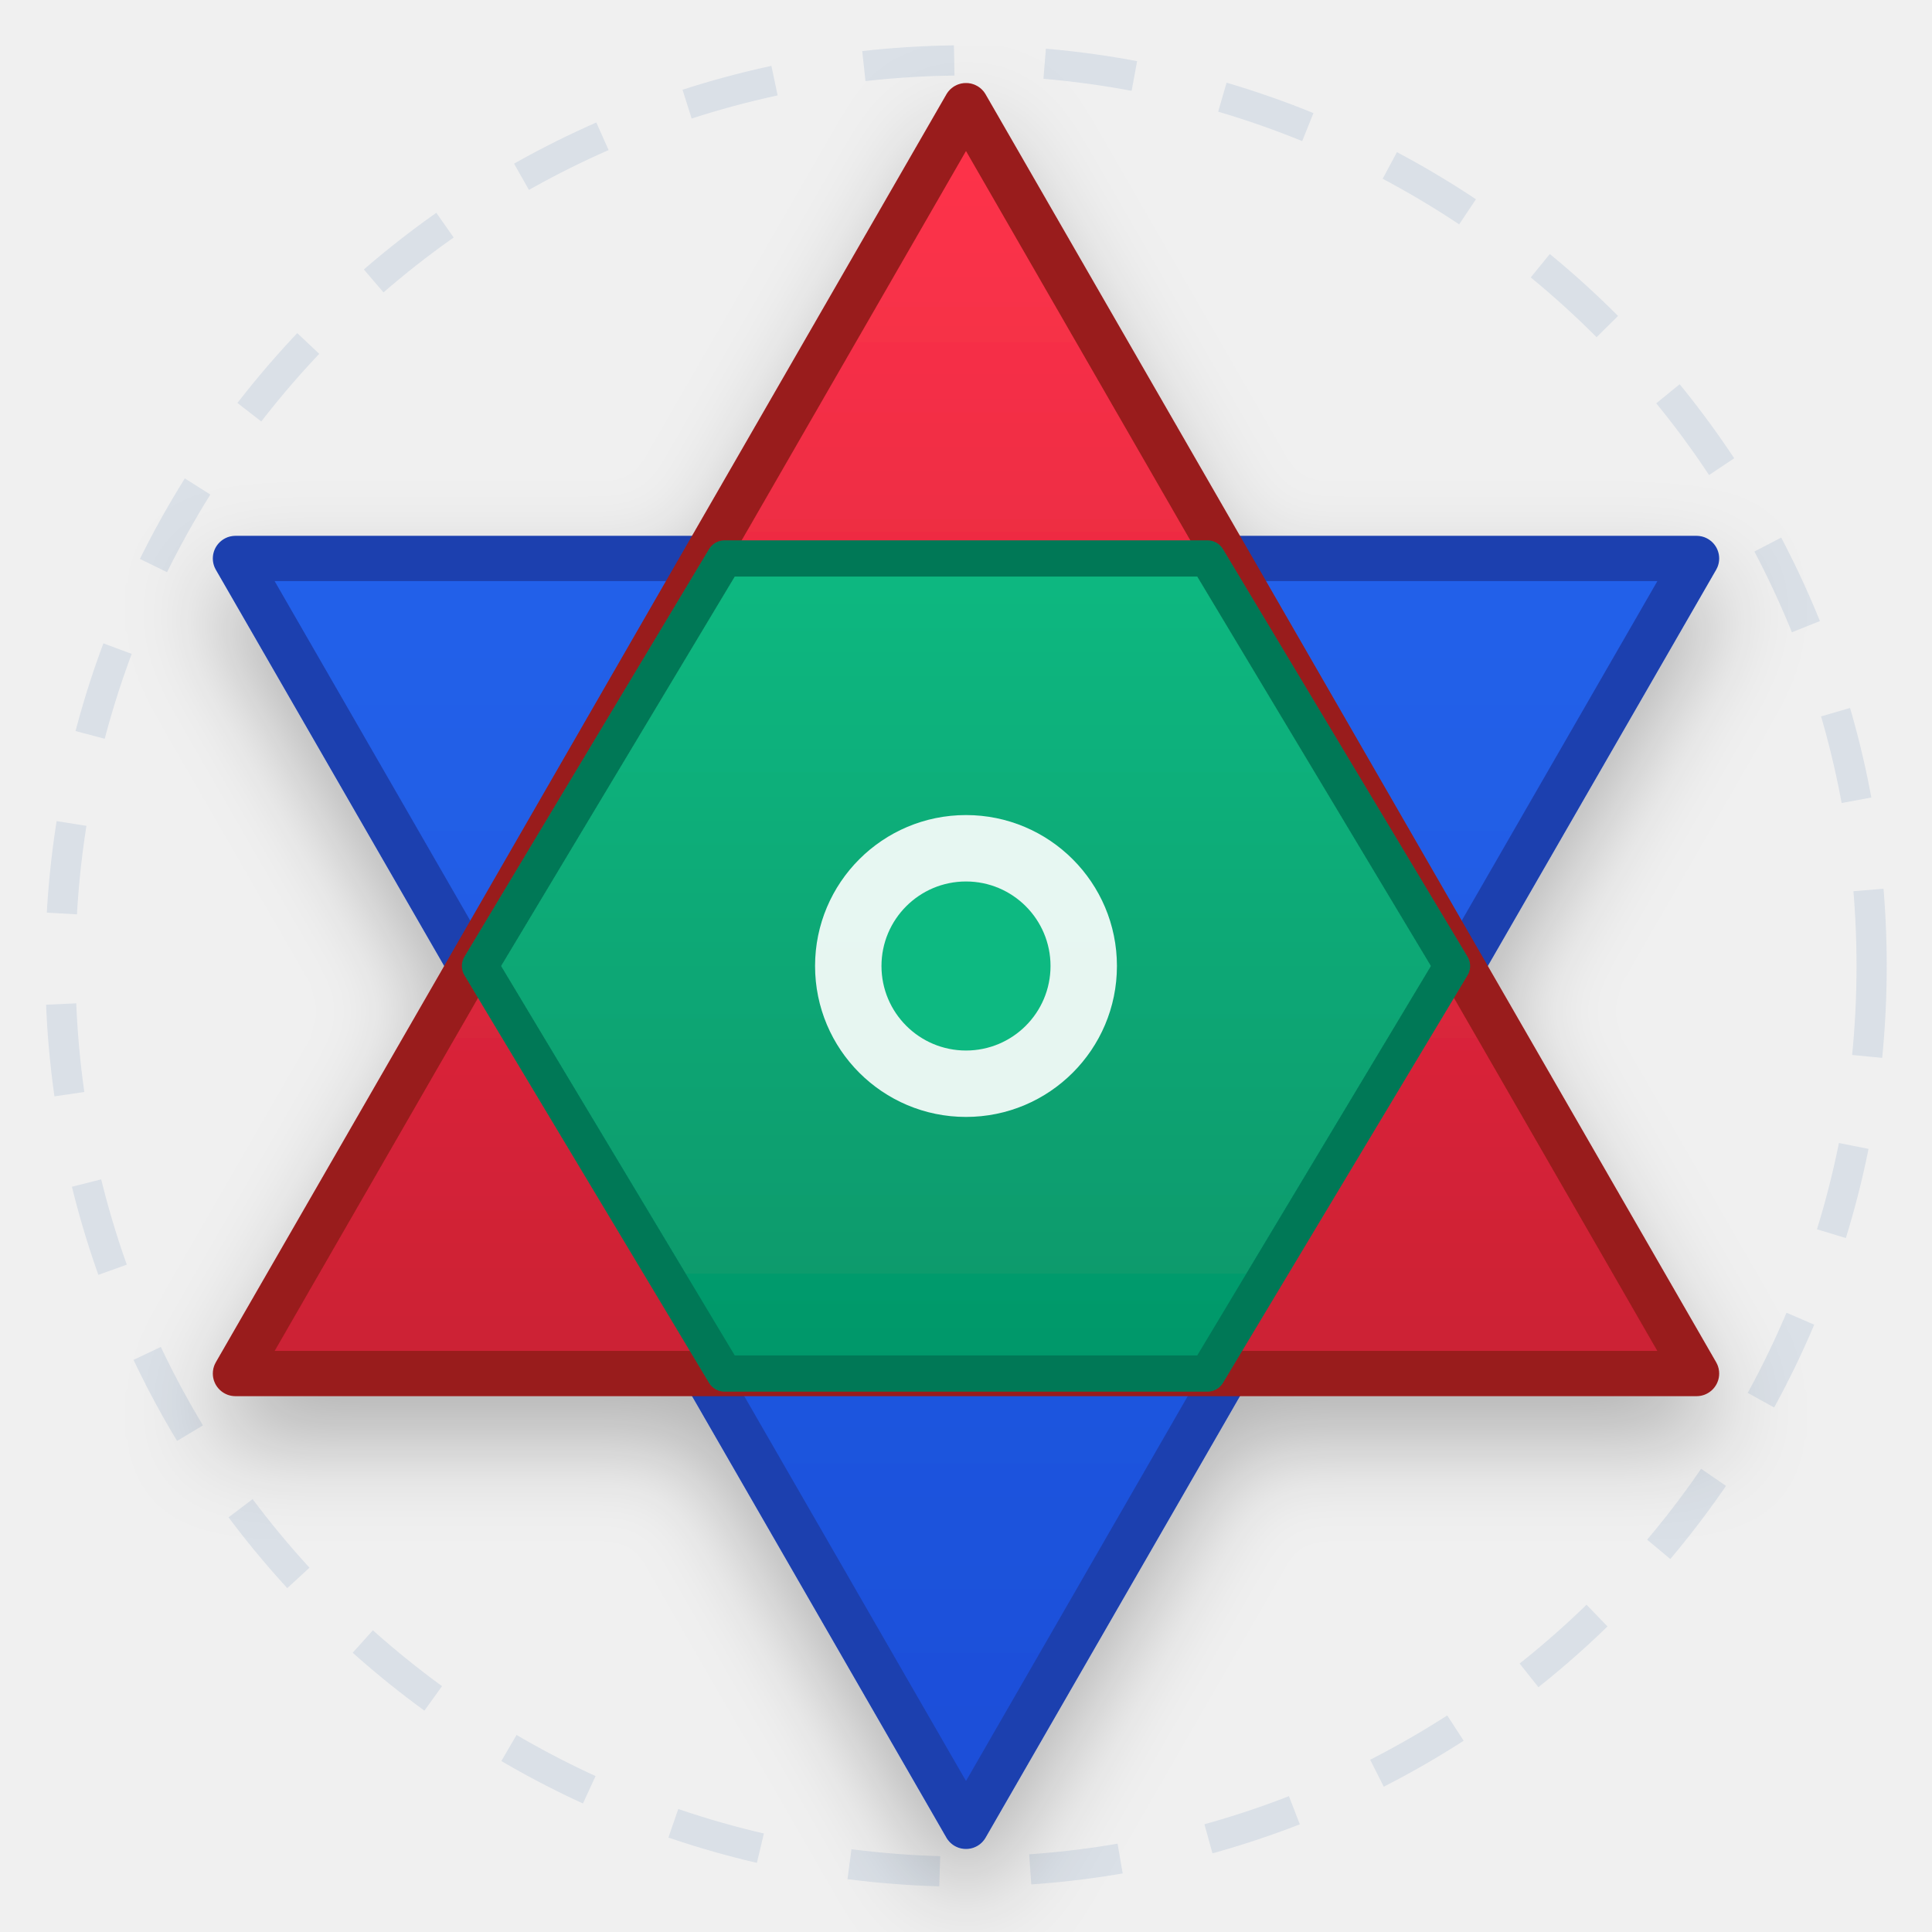
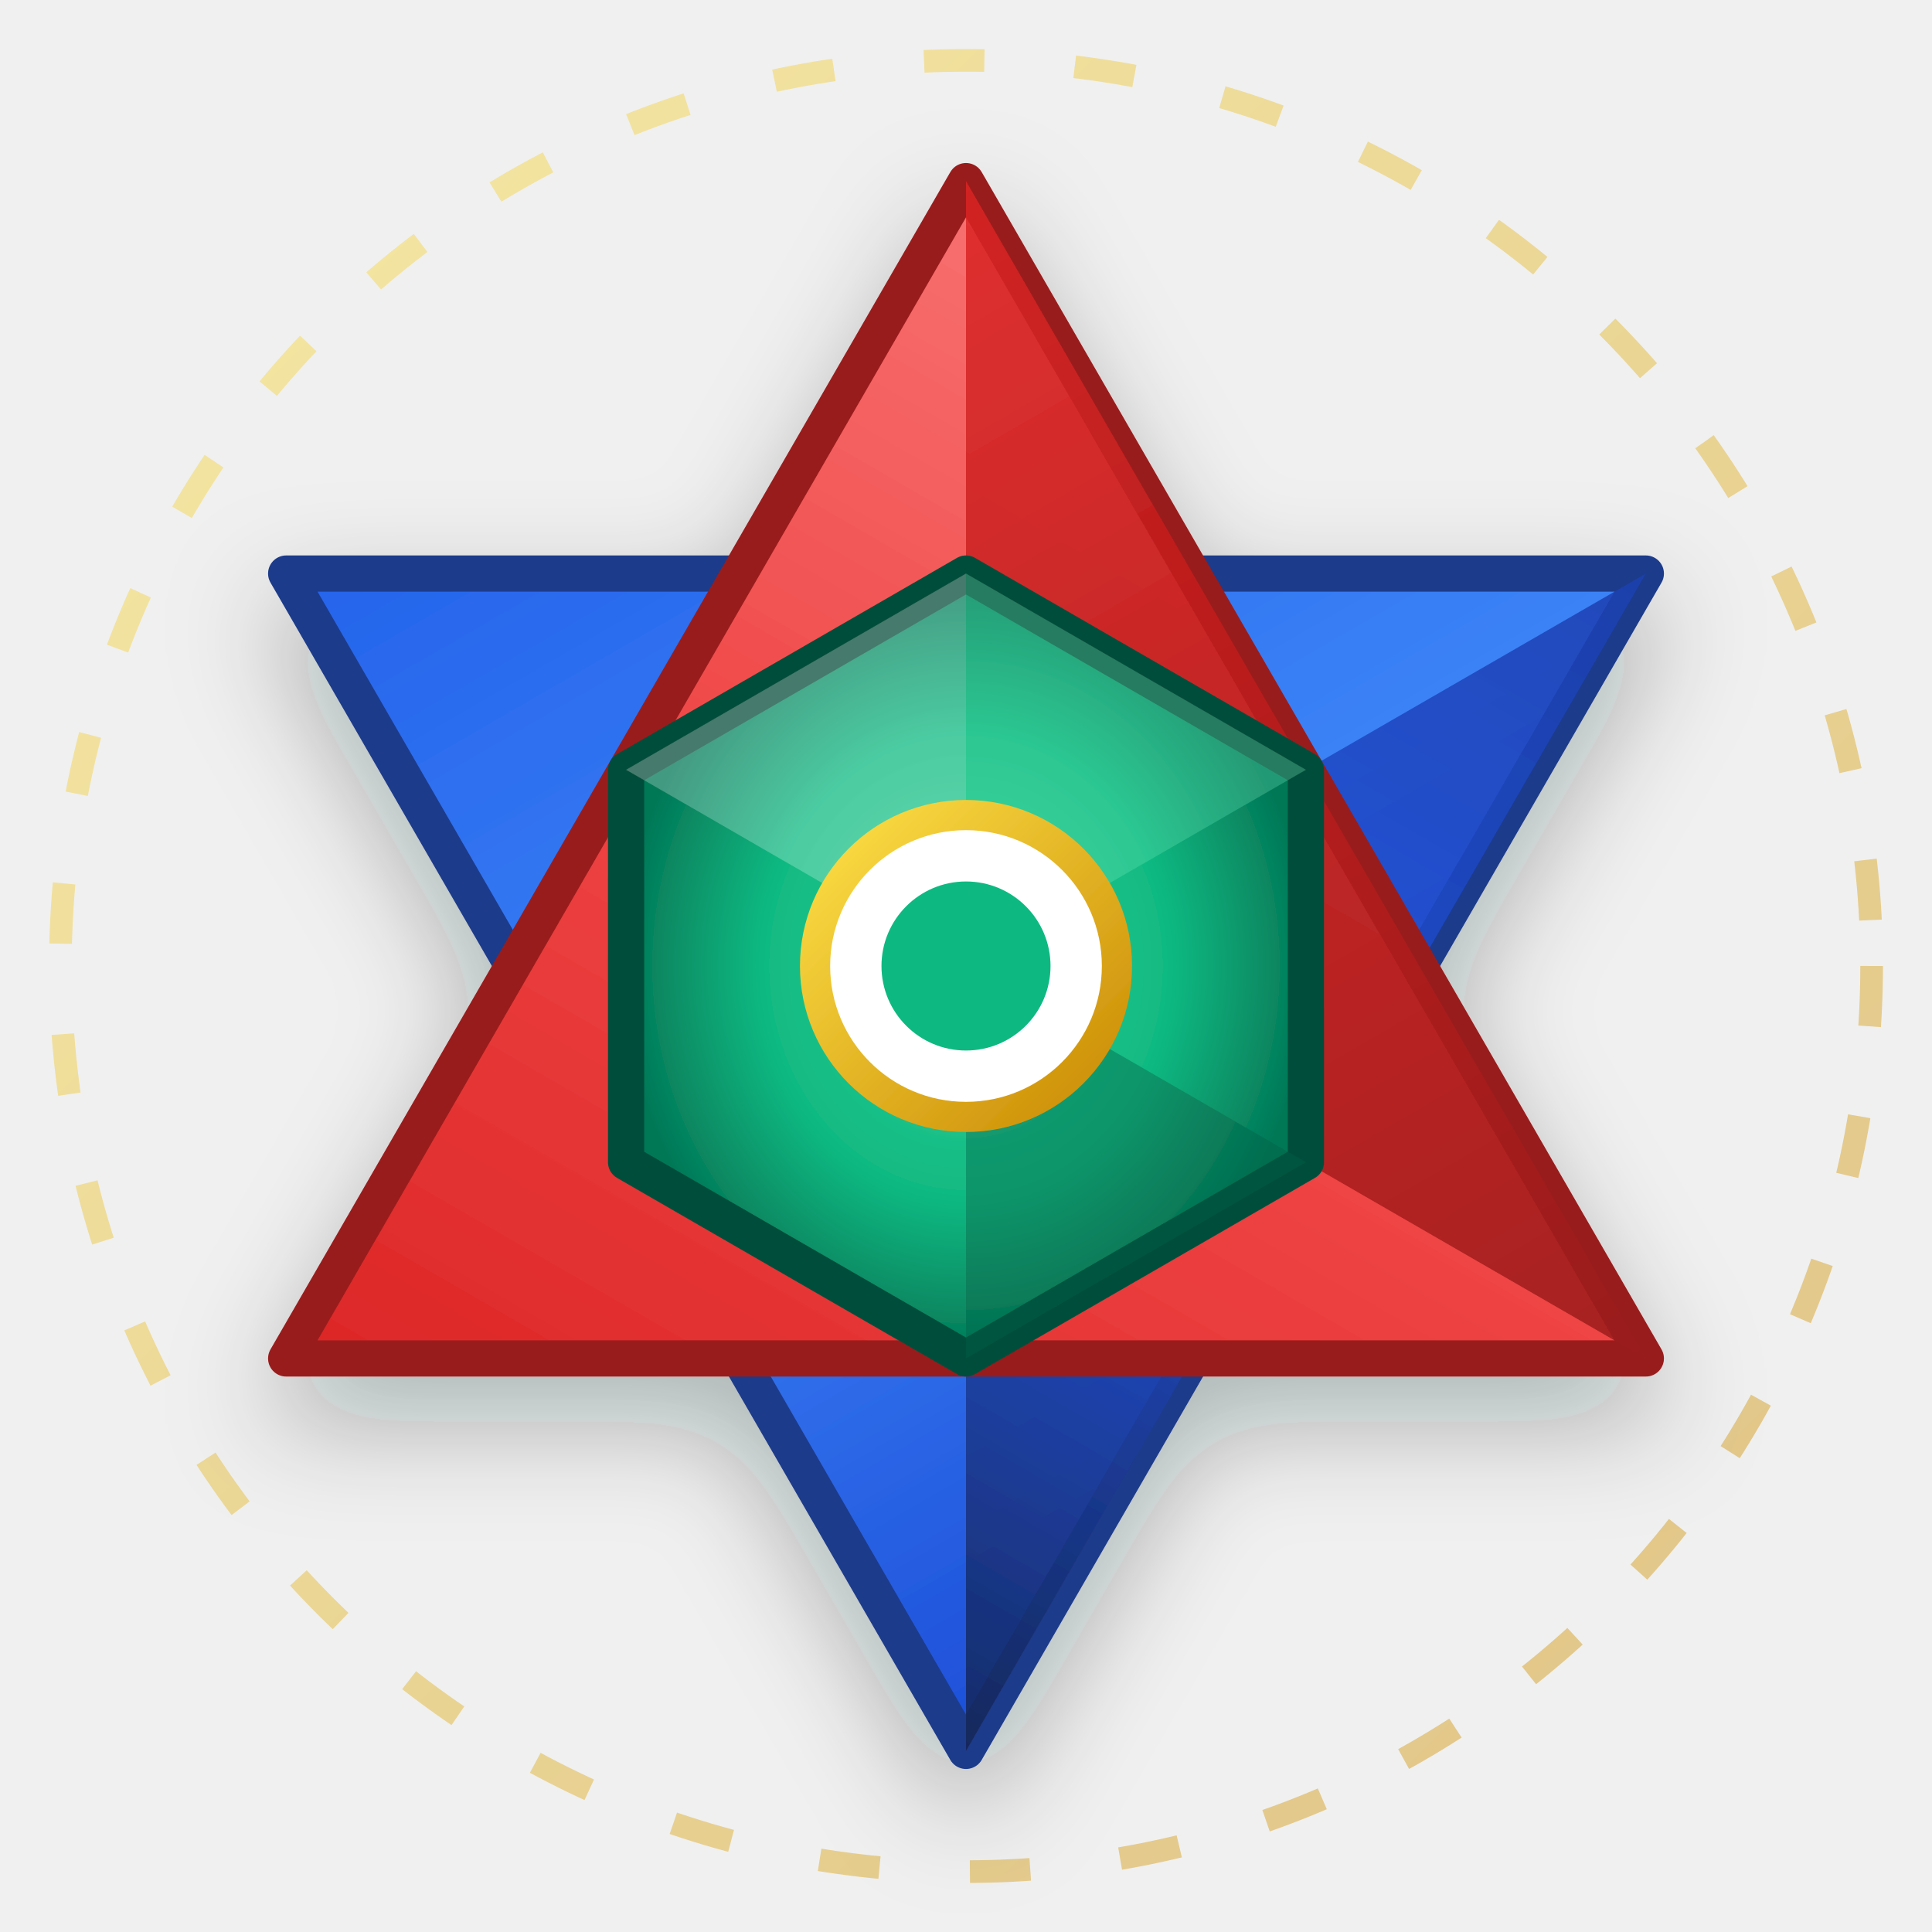
<svg xmlns="http://www.w3.org/2000/svg" width="64" height="64" viewBox="0 0 64 64" fill="none">
  <defs>
-     <linearGradient id="redGrad" x1="32" y1="4" x2="32" y2="48" gradientUnits="userSpaceOnUse">
-       <stop offset="0%" stop-color="#FF334B" />
-       <stop offset="100%" stop-color="#C81E32" />
+     <linearGradient id="redTopLeft" x1="9.48" y1="45" x2="32" y2="6" gradientUnits="userSpaceOnUse">
+       <stop offset="0%" stop-color="#DC2626" />
+       <stop offset="50%" stop-color="#EF4444" />
+       <stop offset="100%" stop-color="#F87171" />
    </linearGradient>
-     <linearGradient id="blueGrad" x1="32" y1="16" x2="32" y2="60" gradientUnits="userSpaceOnUse">
+     <linearGradient id="redTopRight" x1="54.52" y1="45" x2="32" y2="6" gradientUnits="userSpaceOnUse">
+       <stop offset="0%" stop-color="#991B1B" />
+       <stop offset="50%" stop-color="#B91C1C" />
+       <stop offset="100%" stop-color="#DC2626" />
+     </linearGradient>
+     <linearGradient id="blueBotLeft" x1="9.48" y1="19" x2="32" y2="58" gradientUnits="userSpaceOnUse">
      <stop offset="0%" stop-color="#2563EB" />
+       <stop offset="50%" stop-color="#3B82F6" />
      <stop offset="100%" stop-color="#1D4ED8" />
    </linearGradient>
-     <linearGradient id="greenGrad" x1="32" y1="18" x2="32" y2="46" gradientUnits="userSpaceOnUse">
-       <stop offset="0%" stop-color="#10B981" />
-       <stop offset="100%" stop-color="#059669" />
+     <linearGradient id="blueBotRight" x1="54.52" y1="19" x2="32" y2="58" gradientUnits="userSpaceOnUse">
+       <stop offset="0%" stop-color="#1E40AF" />
+       <stop offset="50%" stop-color="#1D4ED8" />
+       <stop offset="100%" stop-color="#172554" />
    </linearGradient>
-     <filter id="shadow" x="-10%" y="-10%" width="120%" height="120%">
-       <feDropShadow dx="0" dy="1.5" stdDeviation="1.5" flood-color="#000000" flood-opacity="0.25" />
+     <radialGradient id="greenCore" cx="50%" cy="50%" r="50%">
+       <stop offset="0%" stop-color="#34D399" />
+       <stop offset="60%" stop-color="#10B981" />
+       <stop offset="100%" stop-color="#047857" />
+     </radialGradient>
+     <linearGradient id="goldTrim" x1="0" y1="0" x2="1" y2="1">
+       <stop offset="0%" stop-color="#FDE047" />
+       <stop offset="100%" stop-color="#CA8A04" />
+     </linearGradient>
+     <filter id="starShadow" x="-15%" y="-15%" width="130%" height="130%">
+       <feDropShadow dx="0" dy="1.5" stdDeviation="1.8" flood-color="#0F172A" flood-opacity="0.28" />
    </filter>
  </defs>
-   <circle cx="32" cy="32" r="30" stroke="#CBD5E1" stroke-width="1" stroke-dasharray="3 3" opacity="0.6" />
-   <g filter="url(#shadow)">
-     <polygon points="7.8,18.5 56.2,18.5 32,60.5" fill="url(#blueGrad)" stroke="#1E40AF" stroke-width="1.5" stroke-linejoin="round" />
-     <polygon points="32,3.5 56.2,45.5 7.8,45.5" fill="url(#redGrad)" stroke="#991B1B" stroke-width="1.5" stroke-linejoin="round" />
-     <polygon points="24,18.5 40,18.5 48.1,32 40,45.5 24,45.5 15.9,32" fill="url(#greenGrad)" stroke="#047857" stroke-width="1.2" stroke-linejoin="round" />
-     <circle cx="32" cy="32" r="5" fill="#FFFFFF" opacity="0.9" />
+   <circle cx="32" cy="32" r="30" stroke="url(#goldTrim)" stroke-width="0.75" stroke-dasharray="2 3" opacity="0.45" />
+   <g filter="url(#starShadow)">
+     <polygon points="32,58 54.52,19 9.48,19" fill="url(#blueBotLeft)" stroke="#1E3A8A" stroke-width="1.2" stroke-linejoin="round" />
+     <polygon points="32,58 54.52,19 32,32" fill="url(#blueBotRight)" opacity="0.85" />
+     <polygon points="32,6 54.52,45 9.48,45" fill="url(#redTopLeft)" stroke="#991B1B" stroke-width="1.2" stroke-linejoin="round" />
+     <polygon points="32,6 54.52,45 32,32" fill="url(#redTopRight)" opacity="0.85" />
+     <polygon points="32,19 43.26,25.5 43.26,38.5 32,45 20.74,38.5 20.74,25.5" fill="url(#greenCore)" stroke="#064E3B" stroke-width="1.2" stroke-linejoin="round" />
+     <polygon points="32,19 43.26,25.5 32,32" fill="#6EE7B7" opacity="0.3" />
+     <polygon points="20.74,25.5 32,19 32,32" fill="#FFFFFF" opacity="0.25" />
+     <polygon points="32,45 43.26,38.5 32,32" fill="#065F46" opacity="0.4" />
+     <circle cx="32" cy="32" r="5" fill="#FFFFFF" stroke="url(#goldTrim)" stroke-width="1" />
    <circle cx="32" cy="32" r="2.8" fill="#10B981" />
  </g>
</svg>
